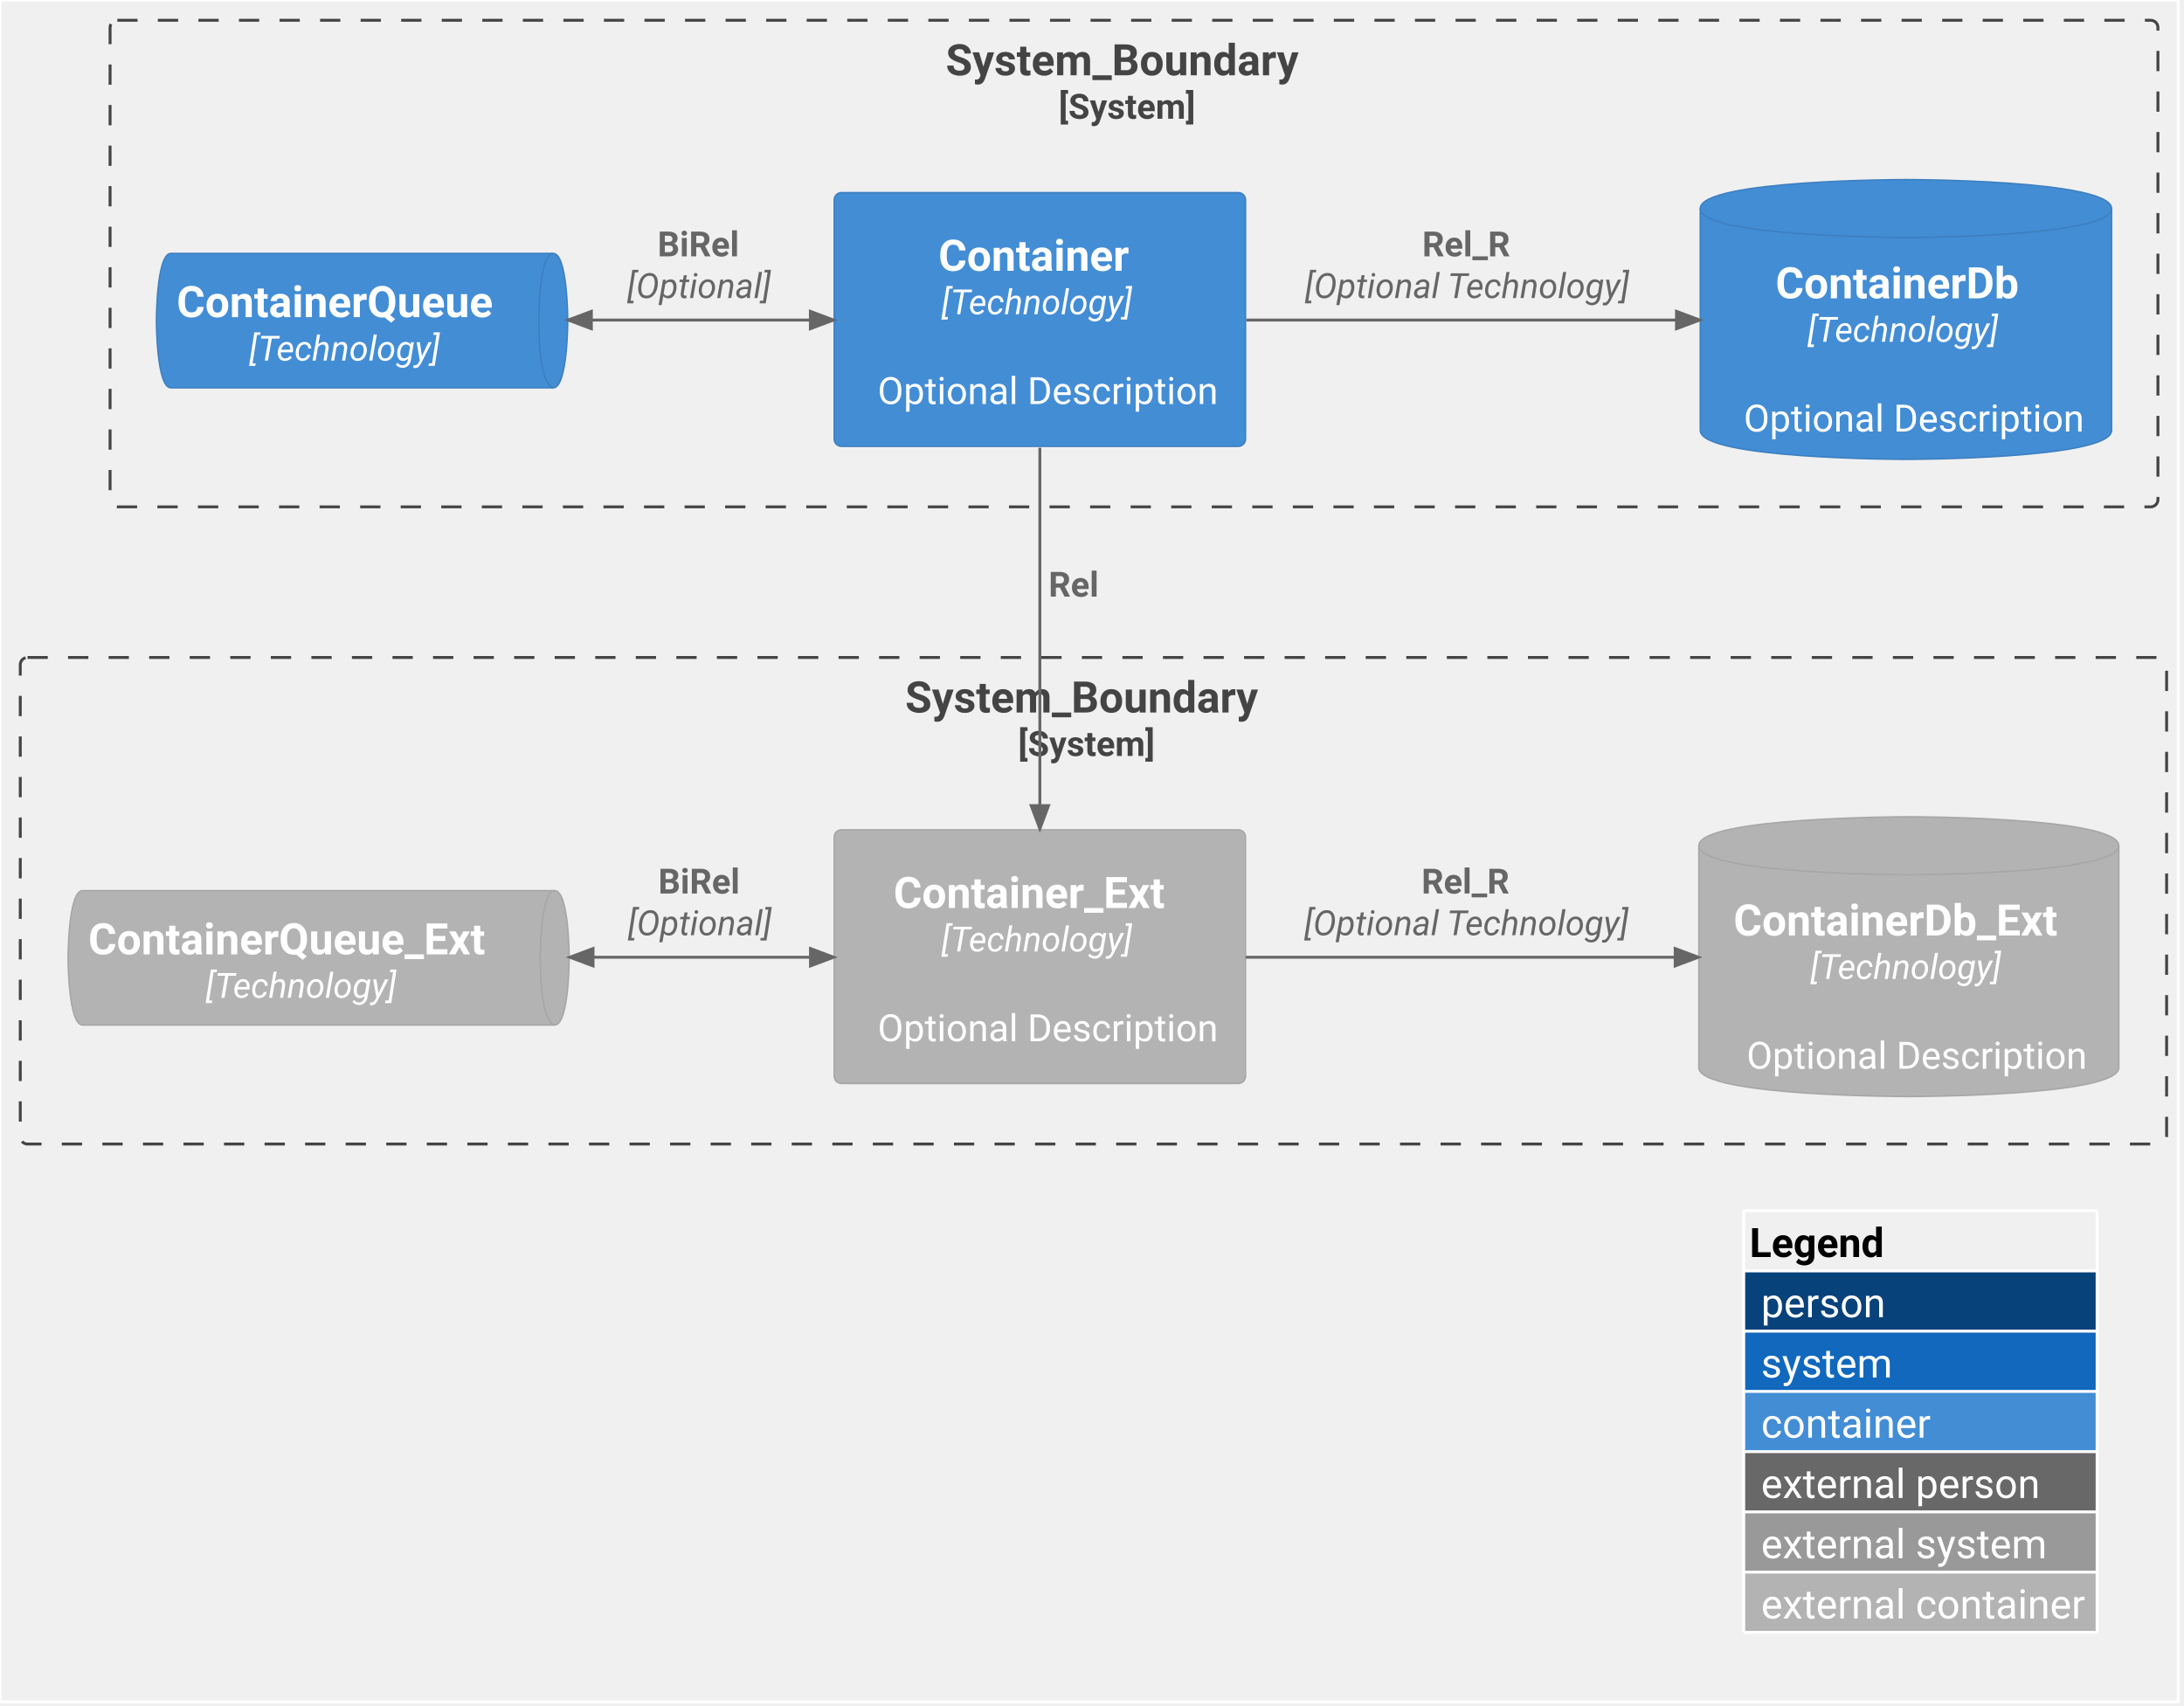
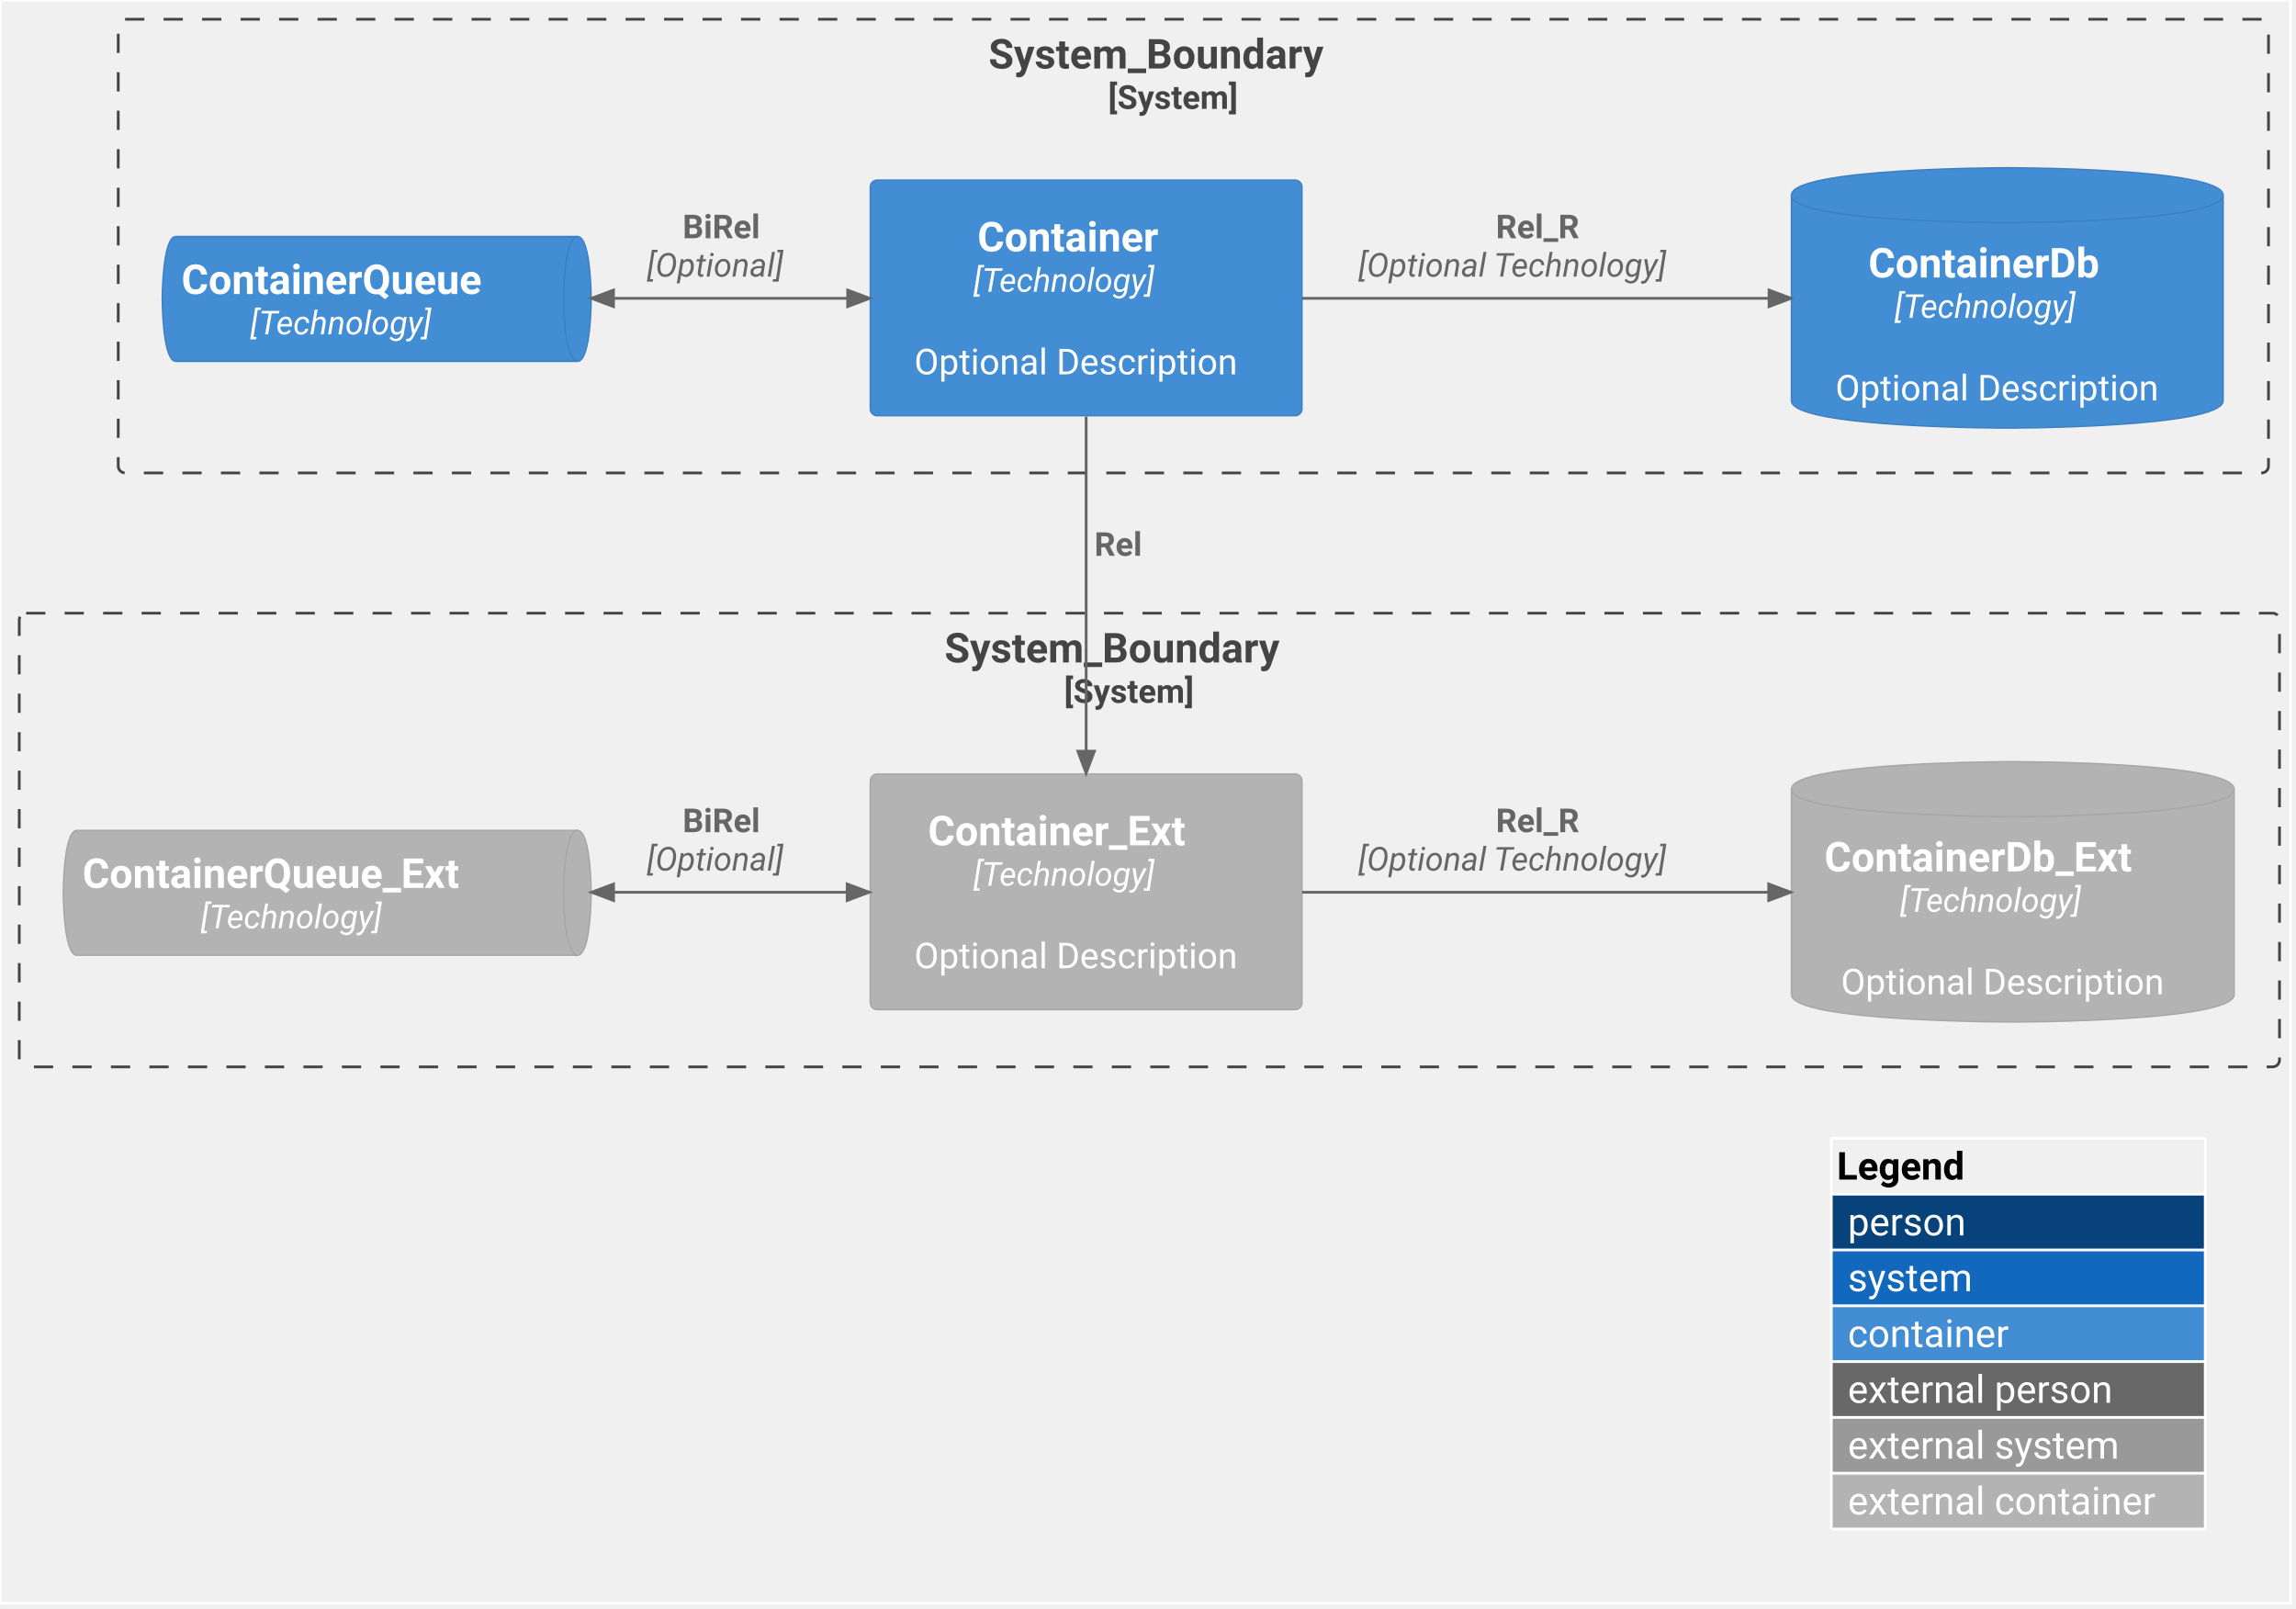
- <svg xmlns="http://www.w3.org/2000/svg" contentStyleType="text/css" height="589px" preserveAspectRatio="none" style="width:754px;height:589px;background:#FFFFFF;" version="1.1" viewBox="0 0 754 589" width="754px" zoomAndPan="magnify">
+ <svg xmlns="http://www.w3.org/2000/svg" contentStyleType="text/css" height="585px" preserveAspectRatio="none" style="width:835px;height:585px;background:#FFFFFF;" version="1.1" viewBox="0 0 835 585" width="835px" zoomAndPan="magnify">
  <defs />
  <g>
-     <rect fill="none" height="587.6" style="stroke:#FFFFFF;stroke-width:1.0;" width="752" x="0" y="0" />
+     <rect fill="none" height="583.078" style="stroke:#FFFFFF;stroke-width:1.0;" width="833" x="0" y="0" />
    <g id="cluster_boundary1">
-       <rect height="168" rx="2.5" ry="2.5" style="stroke:#444444;stroke-width:1.0;fill:none;stroke-dasharray:7.0,7.0;" width="707" x="38" y="7" />
-       <text fill="#444444" font-family="Roboto" font-size="15" font-weight="bold" lengthAdjust="spacing" textLength="130" x="326.5" y="26">System_Boundary</text>
-       <text fill="#444444" font-family="Roboto" font-size="12" font-weight="bold" lengthAdjust="spacing" textLength="52" x="365.5" y="41">[System]</text>
+       <rect fill="none" height="165" rx="2.5" ry="2.5" style="stroke:#444444;stroke-width:1.0;stroke-dasharray:7.0,7.0;" width="782" x="43" y="7" />
+       <text fill="#444444" font-family="Roboto" font-size="15" font-weight="bold" lengthAdjust="spacing" textLength="149" x="359.5" y="24.923">System_Boundary</text>
+       <text fill="#444444" font-family="Roboto" font-size="12" font-weight="bold" lengthAdjust="spacing" textLength="62" x="403" y="39.6">[System]</text>
    </g>
    <g id="cluster_boundary2">
-       <rect height="168" rx="2.5" ry="2.5" style="stroke:#444444;stroke-width:1.0;fill:none;stroke-dasharray:7.0,7.0;" width="741" x="7" y="227" />
-       <text fill="#444444" font-family="Roboto" font-size="15" font-weight="bold" lengthAdjust="spacing" textLength="130" x="312.5" y="246">System_Boundary</text>
-       <text fill="#444444" font-family="Roboto" font-size="12" font-weight="bold" lengthAdjust="spacing" textLength="52" x="351.5" y="261">[System]</text>
+       <rect fill="none" height="165" rx="2.5" ry="2.5" style="stroke:#444444;stroke-width:1.0;stroke-dasharray:7.0,7.0;" width="822" x="7" y="223" />
+       <text fill="#444444" font-family="Roboto" font-size="15" font-weight="bold" lengthAdjust="spacing" textLength="149" x="343.5" y="240.923">System_Boundary</text>
+       <text fill="#444444" font-family="Roboto" font-size="12" font-weight="bold" lengthAdjust="spacing" textLength="62" x="387" y="255.6">[System]</text>
    </g>
    <g id="elem_container1">
-       <rect fill="#438DD5" height="87.6" rx="2.5" ry="2.5" style="stroke:#3C7FC0;stroke-width:0.5;" width="142" x="288" y="66.5" />
-       <text fill="#FFFFFF" font-family="Roboto" font-size="15" font-weight="bold" lengthAdjust="spacing" textLength="70" x="324" y="93.5">Container</text>
-       <text fill="#FFFFFF" font-family="Roboto" font-size="12" font-style="italic" lengthAdjust="spacing" textLength="68" x="325" y="108.5">[Technology]</text>
-       <text fill="#FFFFFF" font-family="Roboto" font-size="13" lengthAdjust="spacing" textLength="4" x="357.5" y="123.9"> </text>
-       <text fill="#FFFFFF" font-family="Roboto" font-size="13" lengthAdjust="spacing" textLength="115" x="303" y="139.5">Optional Description</text>
+       <rect fill="#438DD5" height="85.695" rx="2.5" ry="2.5" style="stroke:#3C7FC0;stroke-width:0.5;" width="157" x="316.5" y="65.5" />
+       <text fill="#FFFFFF" font-family="Roboto" font-size="15" font-weight="bold" lengthAdjust="spacing" textLength="79" x="355.5" y="91.423">Container</text>
+       <text fill="#FFFFFF" font-family="Roboto" font-size="12" font-style="italic" lengthAdjust="spacing" textLength="82" x="354" y="106.1">[Technology]</text>
+       <text fill="#FFFFFF" font-family="Roboto" font-size="13" lengthAdjust="spacing" textLength="4" x="393" y="120.997"> </text>
+       <text fill="#FFFFFF" font-family="Roboto" font-size="13" lengthAdjust="spacing" textLength="129" x="332.5" y="136.129">Optional Description</text>
    </g>
    <g id="elem_cqueue">
-       <path d="M59,87.5 L191,87.5 C196,87.5 196,110.7 196,110.7 C196,110.7 196,133.9 191,133.9 L59,133.9 C54,133.9 54,110.7 54,110.7 C54,110.7 54,87.5 59,87.5 " fill="#438DD5" style="stroke:#3C7FC0;stroke-width:0.5;" />
-       <path d="M191,87.5 C186,87.5 186,110.7 186,110.7 C186,133.9 191,133.9 191,133.9 " fill="none" style="stroke:#3C7FC0;stroke-width:0.5;" />
-       <text fill="#FFFFFF" font-family="Roboto" font-size="15" font-weight="bold" lengthAdjust="spacing" textLength="118" x="61" y="109.5">ContainerQueue</text>
-       <text fill="#FFFFFF" font-family="Roboto" font-size="12" font-style="italic" lengthAdjust="spacing" textLength="68" x="86" y="124.5">[Technology]</text>
+       <path d="M64,86 L210,86 C215,86 215,108.715 215,108.715 C215,108.715 215,131.43 210,131.43 L64,131.43 C59,131.43 59,108.715 59,108.715 C59,108.715 59,86 64,86 " fill="#438DD5" style="stroke:#3C7FC0;stroke-width:0.5;" />
+       <path d="M210,86 C205,86 205,108.715 205,108.715 C205,131.43 210,131.43 210,131.43 " fill="none" style="stroke:#3C7FC0;stroke-width:0.5;" />
+       <text fill="#FFFFFF" font-family="Roboto" font-size="15" font-weight="bold" lengthAdjust="spacing" textLength="132" x="66" y="106.923">ContainerQueue</text>
+       <text fill="#FFFFFF" font-family="Roboto" font-size="12" font-style="italic" lengthAdjust="spacing" textLength="82" x="91" y="121.6">[Technology]</text>
    </g>
    <g id="elem_cdb">
-       <path d="M587,72 C587,62 658,62 658,62 C658,62 729,62 729,72 L729,148.6 C729,158.6 658,158.6 658,158.6 C658,158.6 587,158.6 587,148.6 L587,72 " fill="#438DD5" style="stroke:#3C7FC0;stroke-width:0.5;" />
-       <path d="M587,72 C587,82 658,82 658,82 C658,82 729,82 729,72 " fill="none" style="stroke:#3C7FC0;stroke-width:0.5;" />
-       <text fill="#FFFFFF" font-family="Roboto" font-size="15" font-weight="bold" lengthAdjust="spacing" textLength="90" x="613" y="103">ContainerDb</text>
-       <text fill="#FFFFFF" font-family="Roboto" font-size="12" font-style="italic" lengthAdjust="spacing" textLength="68" x="624" y="118">[Technology]</text>
-       <text fill="#FFFFFF" font-family="Roboto" font-size="13" lengthAdjust="spacing" textLength="4" x="656.5" y="133.4"> </text>
-       <text fill="#FFFFFF" font-family="Roboto" font-size="13" lengthAdjust="spacing" textLength="115" x="602" y="149">Optional Description</text>
+       <path d="M651.5,71 C651.5,61 730,61 730,61 C730,61 808.5,61 808.5,71 L808.5,145.695 C808.5,155.695 730,155.695 730,155.695 C730,155.695 651.5,155.695 651.5,145.695 L651.5,71 " fill="#438DD5" style="stroke:#3C7FC0;stroke-width:0.5;" />
+       <path d="M651.5,71 C651.5,81 730,81 730,81 C730,81 808.5,81 808.5,71 " fill="none" style="stroke:#3C7FC0;stroke-width:0.5;" />
+       <text fill="#FFFFFF" font-family="Roboto" font-size="15" font-weight="bold" lengthAdjust="spacing" textLength="101" x="679.5" y="100.923">ContainerDb</text>
+       <text fill="#FFFFFF" font-family="Roboto" font-size="12" font-style="italic" lengthAdjust="spacing" textLength="82" x="689" y="115.6">[Technology]</text>
+       <text fill="#FFFFFF" font-family="Roboto" font-size="13" lengthAdjust="spacing" textLength="4" x="728" y="130.497"> </text>
+       <text fill="#FFFFFF" font-family="Roboto" font-size="13" lengthAdjust="spacing" textLength="129" x="667.5" y="145.629">Optional Description</text>
    </g>
    <g id="elem_container2">
-       <rect fill="#B3B3B3" height="87.6" rx="2.5" ry="2.5" style="stroke:#A6A6A6;stroke-width:0.5;" width="142" x="288" y="286.5" />
-       <text fill="#FFFFFF" font-family="Roboto" font-size="15" font-weight="bold" lengthAdjust="spacing" textLength="101" x="308.5" y="313.5">Container_Ext</text>
-       <text fill="#FFFFFF" font-family="Roboto" font-size="12" font-style="italic" lengthAdjust="spacing" textLength="68" x="325" y="328.5">[Technology]</text>
-       <text fill="#FFFFFF" font-family="Roboto" font-size="13" lengthAdjust="spacing" textLength="4" x="357.5" y="343.9"> </text>
-       <text fill="#FFFFFF" font-family="Roboto" font-size="13" lengthAdjust="spacing" textLength="115" x="303" y="359.5">Optional Description</text>
+       <rect fill="#B3B3B3" height="85.695" rx="2.5" ry="2.5" style="stroke:#A6A6A6;stroke-width:0.5;" width="157" x="316.5" y="281.5" />
+       <text fill="#FFFFFF" font-family="Roboto" font-size="15" font-weight="bold" lengthAdjust="spacing" textLength="115" x="337.5" y="307.423">Container_Ext</text>
+       <text fill="#FFFFFF" font-family="Roboto" font-size="12" font-style="italic" lengthAdjust="spacing" textLength="82" x="354" y="322.1">[Technology]</text>
+       <text fill="#FFFFFF" font-family="Roboto" font-size="13" lengthAdjust="spacing" textLength="4" x="393" y="336.997"> </text>
+       <text fill="#FFFFFF" font-family="Roboto" font-size="13" lengthAdjust="spacing" textLength="129" x="332.5" y="352.129">Optional Description</text>
    </g>
    <g id="elem_cqueue2">
-       <path d="M28.5,307.5 L191.5,307.5 C196.5,307.5 196.5,330.7 196.5,330.7 C196.5,330.7 196.5,353.9 191.5,353.9 L28.5,353.9 C23.5,353.9 23.5,330.7 23.5,330.7 C23.5,330.7 23.5,307.5 28.5,307.5 " fill="#B3B3B3" style="stroke:#A6A6A6;stroke-width:0.5;" />
-       <path d="M191.5,307.5 C186.5,307.5 186.5,330.7 186.5,330.7 C186.5,353.9 191.5,353.9 191.5,353.9 " fill="none" style="stroke:#A6A6A6;stroke-width:0.5;" />
-       <text fill="#FFFFFF" font-family="Roboto" font-size="15" font-weight="bold" lengthAdjust="spacing" textLength="149" x="30.5" y="329.5">ContainerQueue_Ext</text>
-       <text fill="#FFFFFF" font-family="Roboto" font-size="12" font-style="italic" lengthAdjust="spacing" textLength="68" x="71" y="344.5">[Technology]</text>
+       <path d="M28,302 L210,302 C215,302 215,324.715 215,324.715 C215,324.715 215,347.43 210,347.43 L28,347.43 C23,347.43 23,324.715 23,324.715 C23,324.715 23,302 28,302 " fill="#B3B3B3" style="stroke:#A6A6A6;stroke-width:0.5;" />
+       <path d="M210,302 C205,302 205,324.715 205,324.715 C205,347.43 210,347.43 210,347.43 " fill="none" style="stroke:#A6A6A6;stroke-width:0.5;" />
+       <text fill="#FFFFFF" font-family="Roboto" font-size="15" font-weight="bold" lengthAdjust="spacing" textLength="168" x="30" y="322.923">ContainerQueue_Ext</text>
+       <text fill="#FFFFFF" font-family="Roboto" font-size="12" font-style="italic" lengthAdjust="spacing" textLength="82" x="73" y="337.6">[Technology]</text>
    </g>
    <g id="elem_cdb2">
-       <path d="M586.5,292 C586.5,282 659,282 659,282 C659,282 731.5,282 731.5,292 L731.5,368.6 C731.5,378.6 659,378.6 659,378.6 C659,378.6 586.5,378.6 586.5,368.6 L586.5,292 " fill="#B3B3B3" style="stroke:#A6A6A6;stroke-width:0.5;" />
-       <path d="M586.5,292 C586.5,302 659,302 659,302 C659,302 731.5,302 731.5,292 " fill="none" style="stroke:#A6A6A6;stroke-width:0.5;" />
-       <text fill="#FFFFFF" font-family="Roboto" font-size="15" font-weight="bold" lengthAdjust="spacing" textLength="121" x="598.5" y="323">ContainerDb_Ext</text>
-       <text fill="#FFFFFF" font-family="Roboto" font-size="12" font-style="italic" lengthAdjust="spacing" textLength="68" x="625" y="338">[Technology]</text>
-       <text fill="#FFFFFF" font-family="Roboto" font-size="13" lengthAdjust="spacing" textLength="4" x="657.5" y="353.4"> </text>
-       <text fill="#FFFFFF" font-family="Roboto" font-size="13" lengthAdjust="spacing" textLength="115" x="603" y="369">Optional Description</text>
+       <path d="M651.5,287 C651.5,277 732,277 732,277 C732,277 812.5,277 812.5,287 L812.5,361.695 C812.5,371.695 732,371.695 732,371.695 C732,371.695 651.5,371.695 651.5,361.695 L651.5,287 " fill="#B3B3B3" style="stroke:#A6A6A6;stroke-width:0.5;" />
+       <path d="M651.5,287 C651.5,297 732,297 732,297 C732,297 812.5,297 812.5,287 " fill="none" style="stroke:#A6A6A6;stroke-width:0.5;" />
+       <text fill="#FFFFFF" font-family="Roboto" font-size="15" font-weight="bold" lengthAdjust="spacing" textLength="137" x="663.5" y="316.923">ContainerDb_Ext</text>
+       <text fill="#FFFFFF" font-family="Roboto" font-size="12" font-style="italic" lengthAdjust="spacing" textLength="82" x="691" y="331.6">[Technology]</text>
+       <text fill="#FFFFFF" font-family="Roboto" font-size="13" lengthAdjust="spacing" textLength="4" x="730" y="346.497"> </text>
+       <text fill="#FFFFFF" font-family="Roboto" font-size="13" lengthAdjust="spacing" textLength="129" x="669.5" y="361.629">Optional Description</text>
    </g>
    <g id="link_container1_cdb">
-       <path d="M430.24,110.5 C474.89,110.5 532.5,110.5 578.61,110.5 " fill="none" id="container1-to-cdb" style="stroke:#666666;stroke-width:1.0;" />
-       <polygon fill="#666666" points="586.79,110.5,578.79,107.5,578.79,113.5,586.79,110.5" style="stroke:#666666;stroke-width:1.0;" />
-       <text fill="#666666" font-family="Roboto" font-size="12" font-weight="bold" lengthAdjust="spacing" textLength="35" x="491" y="88.5">Rel_R</text>
-       <text fill="#666666" font-family="Roboto" font-size="12" font-style="italic" lengthAdjust="spacing" textLength="116" x="450.5" y="102.9">[Optional Technology]</text>
+       <path d="M473.54,108.5 C524.39,108.5 590.65,108.5 643.08,108.5 " fill="none" id="container1-to-cdb" style="stroke:#666666;stroke-width:1.0;" />
+       <polygon fill="#666666" points="651.37,108.5,643.37,105.5,643.37,111.5,651.37,108.5" style="stroke:#666666;stroke-width:1.0;" />
+       <text fill="#666666" font-family="Roboto" font-size="12" font-weight="bold" lengthAdjust="spacing" textLength="37" x="544" y="86.639">Rel_R</text>
+       <text fill="#666666" font-family="Roboto" font-size="12" font-style="italic" lengthAdjust="spacing" textLength="137" x="494" y="100.607">[Optional Technology]</text>
    </g>
    <g id="link_cqueue_container1">
-       <path d="M204.44,110.5 C228.71,110.5 255.39,110.5 279.65,110.5 " fill="none" id="cqueue-container1" style="stroke:#666666;stroke-width:1.0;" />
-       <polygon fill="#666666" points="287.77,110.5,279.77,107.5,279.77,113.5,287.77,110.5" style="stroke:#666666;stroke-width:1.0;" />
-       <polygon fill="#666666" points="196.16,110.5,204.16,113.5,204.16,107.5,196.16,110.5" style="stroke:#666666;stroke-width:1.0;" />
-       <text fill="#666666" font-family="Roboto" font-size="12" font-weight="bold" lengthAdjust="spacing" textLength="30" x="227" y="88.5">BiRel</text>
-       <text fill="#666666" font-family="Roboto" font-size="12" font-style="italic" lengthAdjust="spacing" textLength="51" x="216.5" y="102.9">[Optional]</text>
+       <path d="M223.47,108.5 C250.78,108.5 280.94,108.5 308.26,108.5 " fill="none" id="cqueue-container1" style="stroke:#666666;stroke-width:1.0;" />
+       <polygon fill="#666666" points="316.27,108.5,308.27,105.5,308.27,111.5,316.27,108.5" style="stroke:#666666;stroke-width:1.0;" />
+       <polygon fill="#666666" points="215.11,108.5,223.11,111.5,223.11,105.5,215.11,108.5" style="stroke:#666666;stroke-width:1.0;" />
+       <text fill="#666666" font-family="Roboto" font-size="12" font-weight="bold" lengthAdjust="spacing" textLength="35" x="248.25" y="86.639">BiRel</text>
+       <text fill="#666666" font-family="Roboto" font-size="12" font-style="italic" lengthAdjust="spacing" textLength="61" x="235.25" y="100.607">[Optional]</text>
    </g>
    <g id="link_container2_cdb2">
-       <path d="M430.1,330.5 C474.56,330.5 531.94,330.5 578.14,330.5 " fill="none" id="container2-to-cdb2" style="stroke:#666666;stroke-width:1.0;" />
-       <polygon fill="#666666" points="586.33,330.5,578.33,327.5,578.33,333.5,586.33,330.5" style="stroke:#666666;stroke-width:1.0;" />
-       <text fill="#666666" font-family="Roboto" font-size="12" font-weight="bold" lengthAdjust="spacing" textLength="35" x="490.75" y="308.5">Rel_R</text>
-       <text fill="#666666" font-family="Roboto" font-size="12" font-style="italic" lengthAdjust="spacing" textLength="116" x="450.25" y="322.9">[Optional Technology]</text>
+       <path d="M473.59,324.5 C524.37,324.5 590.56,324.5 643.24,324.5 " fill="none" id="container2-to-cdb2" style="stroke:#666666;stroke-width:1.0;" />
+       <polygon fill="#666666" points="651.24,324.5,643.24,321.5,643.24,327.5,651.24,324.5" style="stroke:#666666;stroke-width:1.0;" />
+       <text fill="#666666" font-family="Roboto" font-size="12" font-weight="bold" lengthAdjust="spacing" textLength="37" x="544" y="302.639">Rel_R</text>
+       <text fill="#666666" font-family="Roboto" font-size="12" font-style="italic" lengthAdjust="spacing" textLength="137" x="494" y="316.607">[Optional Technology]</text>
    </g>
    <g id="link_cqueue2_container2">
-       <path d="M204.83,330.5 C229.47,330.5 255.76,330.5 279.51,330.5 " fill="none" id="cqueue2-container2" style="stroke:#666666;stroke-width:1.0;" />
-       <polygon fill="#666666" points="287.81,330.5,279.81,327.5,279.81,333.5,287.81,330.5" style="stroke:#666666;stroke-width:1.0;" />
-       <polygon fill="#666666" points="196.74,330.5,204.74,333.5,204.74,327.5,196.74,330.5" style="stroke:#666666;stroke-width:1.0;" />
-       <text fill="#666666" font-family="Roboto" font-size="12" font-weight="bold" lengthAdjust="spacing" textLength="30" x="227.25" y="308.5">BiRel</text>
-       <text fill="#666666" font-family="Roboto" font-size="12" font-style="italic" lengthAdjust="spacing" textLength="51" x="216.75" y="322.9">[Optional]</text>
+       <path d="M223.33,324.5 C251.2,324.5 281.02,324.5 307.86,324.5 " fill="none" id="cqueue2-container2" style="stroke:#666666;stroke-width:1.0;" />
+       <polygon fill="#666666" points="316.09,324.5,308.09,321.5,308.09,327.5,316.09,324.5" style="stroke:#666666;stroke-width:1.0;" />
+       <polygon fill="#666666" points="215.14,324.5,223.14,327.5,223.14,321.5,215.14,324.5" style="stroke:#666666;stroke-width:1.0;" />
+       <text fill="#666666" font-family="Roboto" font-size="12" font-weight="bold" lengthAdjust="spacing" textLength="35" x="248.25" y="302.639">BiRel</text>
+       <text fill="#666666" font-family="Roboto" font-size="12" font-style="italic" lengthAdjust="spacing" textLength="61" x="235.25" y="316.607">[Optional]</text>
    </g>
    <g id="link_container1_container2">
-       <path d="M359,154.57 C359,189.99 359,240.28 359,277.85 " fill="none" id="container1-to-container2" style="stroke:#666666;stroke-width:1.0;" />
-       <polygon fill="#666666" points="359,286.15,362,278.15,356,278.15,359,286.15" style="stroke:#666666;stroke-width:1.0;" />
-       <text fill="#666666" font-family="Roboto" font-size="12" font-weight="bold" lengthAdjust="spacing" textLength="19" x="362" y="206">Rel</text>
+       <path d="M395,151.52 C395,186.38 395,236.04 395,273.04 " fill="none" id="container1-to-container2" style="stroke:#666666;stroke-width:1.0;" />
+       <polygon fill="#666666" points="395,281.21,398,273.21,392,273.21,395,281.21" style="stroke:#666666;stroke-width:1.0;" />
+       <text fill="#666666" font-family="Roboto" font-size="12" font-weight="bold" lengthAdjust="spacing" textLength="22" x="398" y="202.139">Rel</text>
    </g>
-     <rect height="165.6" rx="7.5" ry="7.5" style="stroke:#00000000;stroke-width:1.0;fill:none;" width="138" x="594" y="408" />
-     <text fill="#000000" font-family="Roboto" font-size="14" font-weight="bold" lengthAdjust="spacing" textLength="52" x="604" y="434">Legend</text>
-     <text fill="#FFFFFF" font-family="Roboto" font-size="14" lengthAdjust="spacing" textLength="4" x="656" y="434"> </text>
-     <rect fill="#08427B" height="20.8" style="stroke:none;stroke-width:1.0;" width="122" x="602" y="438.8" />
-     <text fill="#FFFFFF" font-family="Roboto" font-size="14" lengthAdjust="spacing" textLength="42" x="608" y="454.8">person</text>
-     <rect fill="#1168BD" height="20.8" style="stroke:none;stroke-width:1.0;" width="122" x="602" y="459.6" />
-     <text fill="#FFFFFF" font-family="Roboto" font-size="14" lengthAdjust="spacing" textLength="43" x="608" y="475.6">system</text>
-     <rect fill="#438DD5" height="20.8" style="stroke:none;stroke-width:1.0;" width="122" x="602" y="480.4" />
-     <text fill="#FFFFFF" font-family="Roboto" font-size="14" lengthAdjust="spacing" textLength="57" x="608" y="496.4">container</text>
-     <rect fill="#686868" height="20.8" style="stroke:none;stroke-width:1.0;" width="122" x="602" y="501.2" />
-     <text fill="#FFFFFF" font-family="Roboto" font-size="14" lengthAdjust="spacing" textLength="95" x="608" y="517.2">external person</text>
-     <rect fill="#999999" height="20.8" style="stroke:none;stroke-width:1.0;" width="122" x="602" y="522" />
-     <text fill="#FFFFFF" font-family="Roboto" font-size="14" lengthAdjust="spacing" textLength="96" x="608" y="538">external system</text>
-     <rect fill="#B3B3B3" height="20.8" style="stroke:none;stroke-width:1.0;" width="122" x="602" y="542.8" />
-     <text fill="#FFFFFF" font-family="Roboto" font-size="14" lengthAdjust="spacing" textLength="110" x="608" y="558.799">external container</text>
-     <line style="stroke:#FFFFFF;stroke-width:1.0;" x1="602" x2="724" y1="418" y2="418" />
-     <line style="stroke:#FFFFFF;stroke-width:1.0;" x1="602" x2="724" y1="438.8" y2="438.8" />
-     <line style="stroke:#FFFFFF;stroke-width:1.0;" x1="602" x2="724" y1="459.6" y2="459.6" />
-     <line style="stroke:#FFFFFF;stroke-width:1.0;" x1="602" x2="724" y1="480.4" y2="480.4" />
-     <line style="stroke:#FFFFFF;stroke-width:1.0;" x1="602" x2="724" y1="501.2" y2="501.2" />
-     <line style="stroke:#FFFFFF;stroke-width:1.0;" x1="602" x2="724" y1="522" y2="522" />
-     <line style="stroke:#FFFFFF;stroke-width:1.0;" x1="602" x2="724" y1="542.8" y2="542.8" />
-     <line style="stroke:#FFFFFF;stroke-width:1.0;" x1="602" x2="724" y1="563.6" y2="563.6" />
-     <line style="stroke:#FFFFFF;stroke-width:1.0;" x1="602" x2="602" y1="418" y2="563.6" />
-     <line style="stroke:#FFFFFF;stroke-width:1.0;" x1="724" x2="724" y1="418" y2="563.6" />
+     <rect fill="none" height="160.078" id="_legend" rx="7.5" ry="7.5" style="stroke:none;stroke-width:1.0;" width="150" x="659" y="405" />
+     <text fill="#000000" font-family="Roboto" font-size="14" font-weight="bold" lengthAdjust="spacing" textLength="59" x="668" y="428.995">Legend</text>
+     <text fill="#FFFFFF" font-family="Roboto" font-size="14" lengthAdjust="spacing" textLength="4" x="727" y="428.995"> </text>
+     <rect fill="#08427B" height="20.297" style="stroke:none;stroke-width:1.0;" width="136" x="666" y="434.297" />
+     <text fill="#FFFFFF" font-family="Roboto" font-size="14" lengthAdjust="spacing" textLength="49" x="672" y="449.292">person</text>
+     <rect fill="#1168BD" height="20.297" style="stroke:none;stroke-width:1.0;" width="136" x="666" y="454.594" />
+     <text fill="#FFFFFF" font-family="Roboto" font-size="14" lengthAdjust="spacing" textLength="50" x="672" y="469.589">system</text>
+     <rect fill="#438DD5" height="20.297" style="stroke:none;stroke-width:1.0;" width="136" x="666" y="474.891" />
+     <text fill="#FFFFFF" font-family="Roboto" font-size="14" lengthAdjust="spacing" textLength="65" x="672" y="489.886">container</text>
+     <rect fill="#686868" height="20.297" style="stroke:none;stroke-width:1.0;" width="136" x="666" y="495.188" />
+     <text fill="#FFFFFF" font-family="Roboto" font-size="14" lengthAdjust="spacing" textLength="108" x="672" y="510.183">external person</text>
+     <rect fill="#999999" height="20.297" style="stroke:none;stroke-width:1.0;" width="136" x="666" y="515.484" />
+     <text fill="#FFFFFF" font-family="Roboto" font-size="14" lengthAdjust="spacing" textLength="109" x="672" y="530.48">external system</text>
+     <rect fill="#B3B3B3" height="20.297" style="stroke:none;stroke-width:1.0;" width="136" x="666" y="535.781" />
+     <text fill="#FFFFFF" font-family="Roboto" font-size="14" lengthAdjust="spacing" textLength="124" x="672" y="550.776">external container</text>
+     <line style="stroke:#FFFFFF;stroke-width:1.0;" x1="666" x2="802" y1="414" y2="414" />
+     <line style="stroke:#FFFFFF;stroke-width:1.0;" x1="666" x2="802" y1="434.297" y2="434.297" />
+     <line style="stroke:#FFFFFF;stroke-width:1.0;" x1="666" x2="802" y1="454.594" y2="454.594" />
+     <line style="stroke:#FFFFFF;stroke-width:1.0;" x1="666" x2="802" y1="474.891" y2="474.891" />
+     <line style="stroke:#FFFFFF;stroke-width:1.0;" x1="666" x2="802" y1="495.188" y2="495.188" />
+     <line style="stroke:#FFFFFF;stroke-width:1.0;" x1="666" x2="802" y1="515.484" y2="515.484" />
+     <line style="stroke:#FFFFFF;stroke-width:1.0;" x1="666" x2="802" y1="535.781" y2="535.781" />
+     <line style="stroke:#FFFFFF;stroke-width:1.0;" x1="666" x2="802" y1="556.078" y2="556.078" />
+     <line style="stroke:#FFFFFF;stroke-width:1.0;" x1="666" x2="666" y1="414" y2="556.078" />
+     <line style="stroke:#FFFFFF;stroke-width:1.0;" x1="802" x2="802" y1="414" y2="556.078" />
  </g>
</svg>
